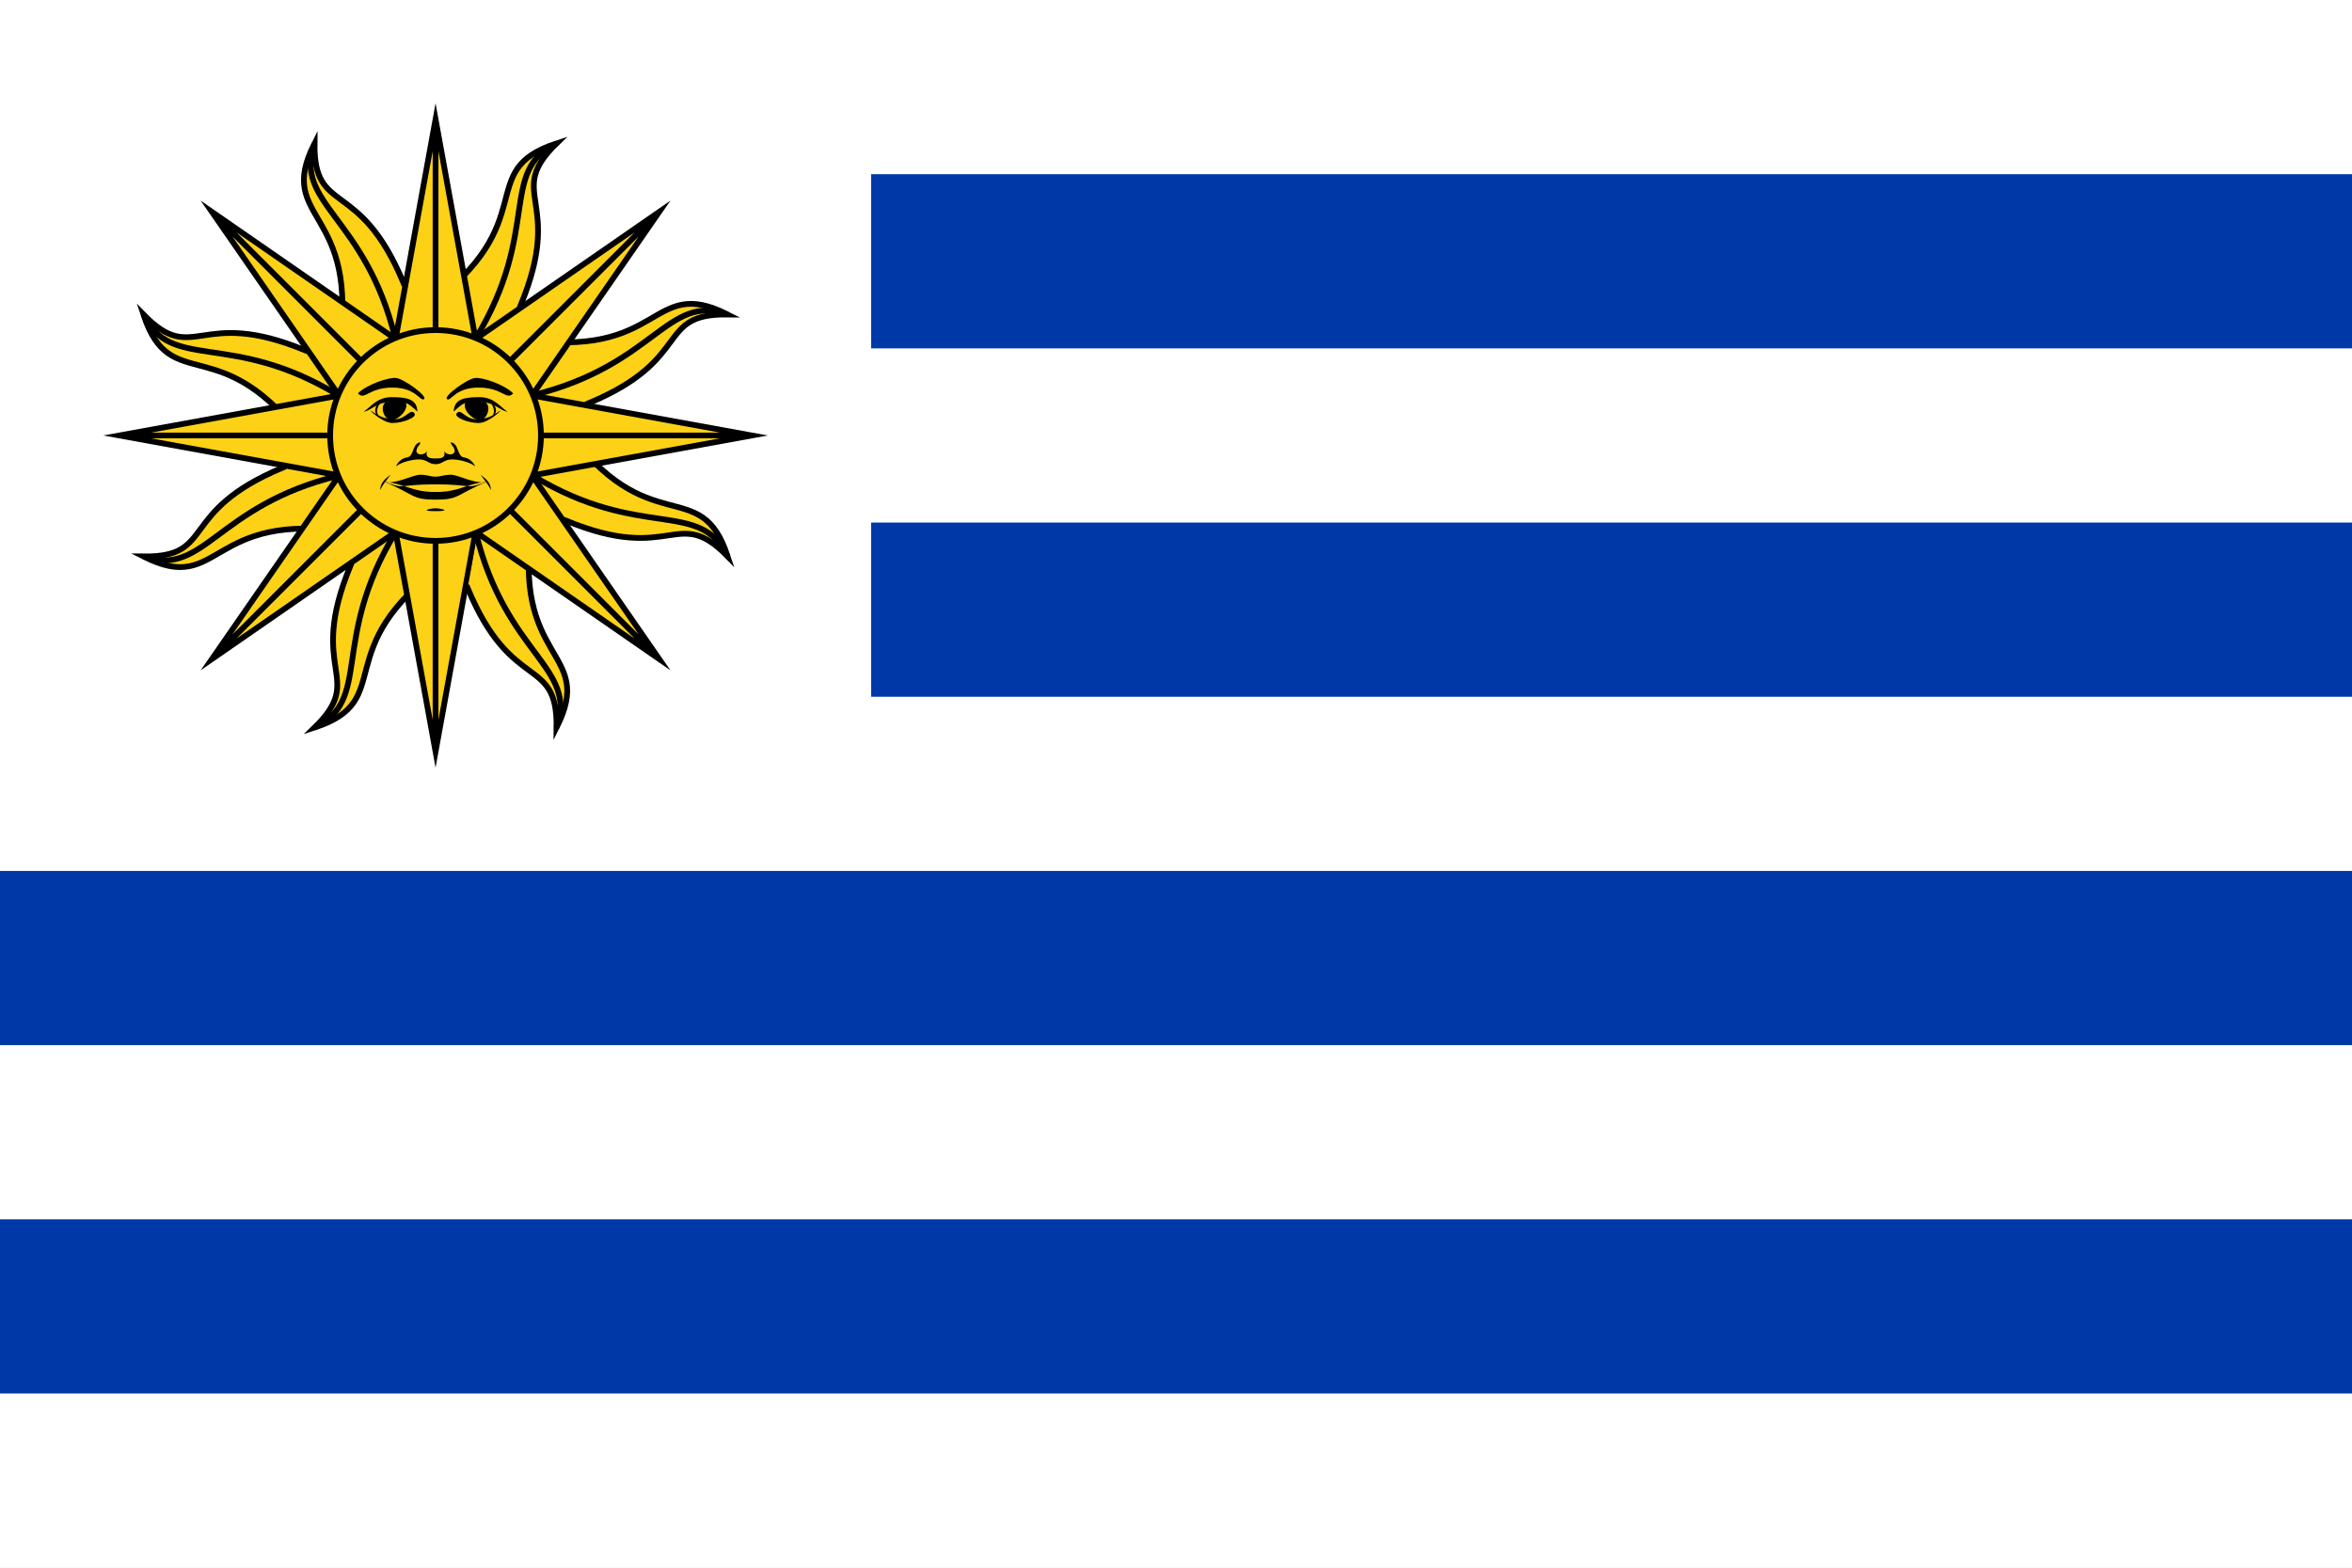
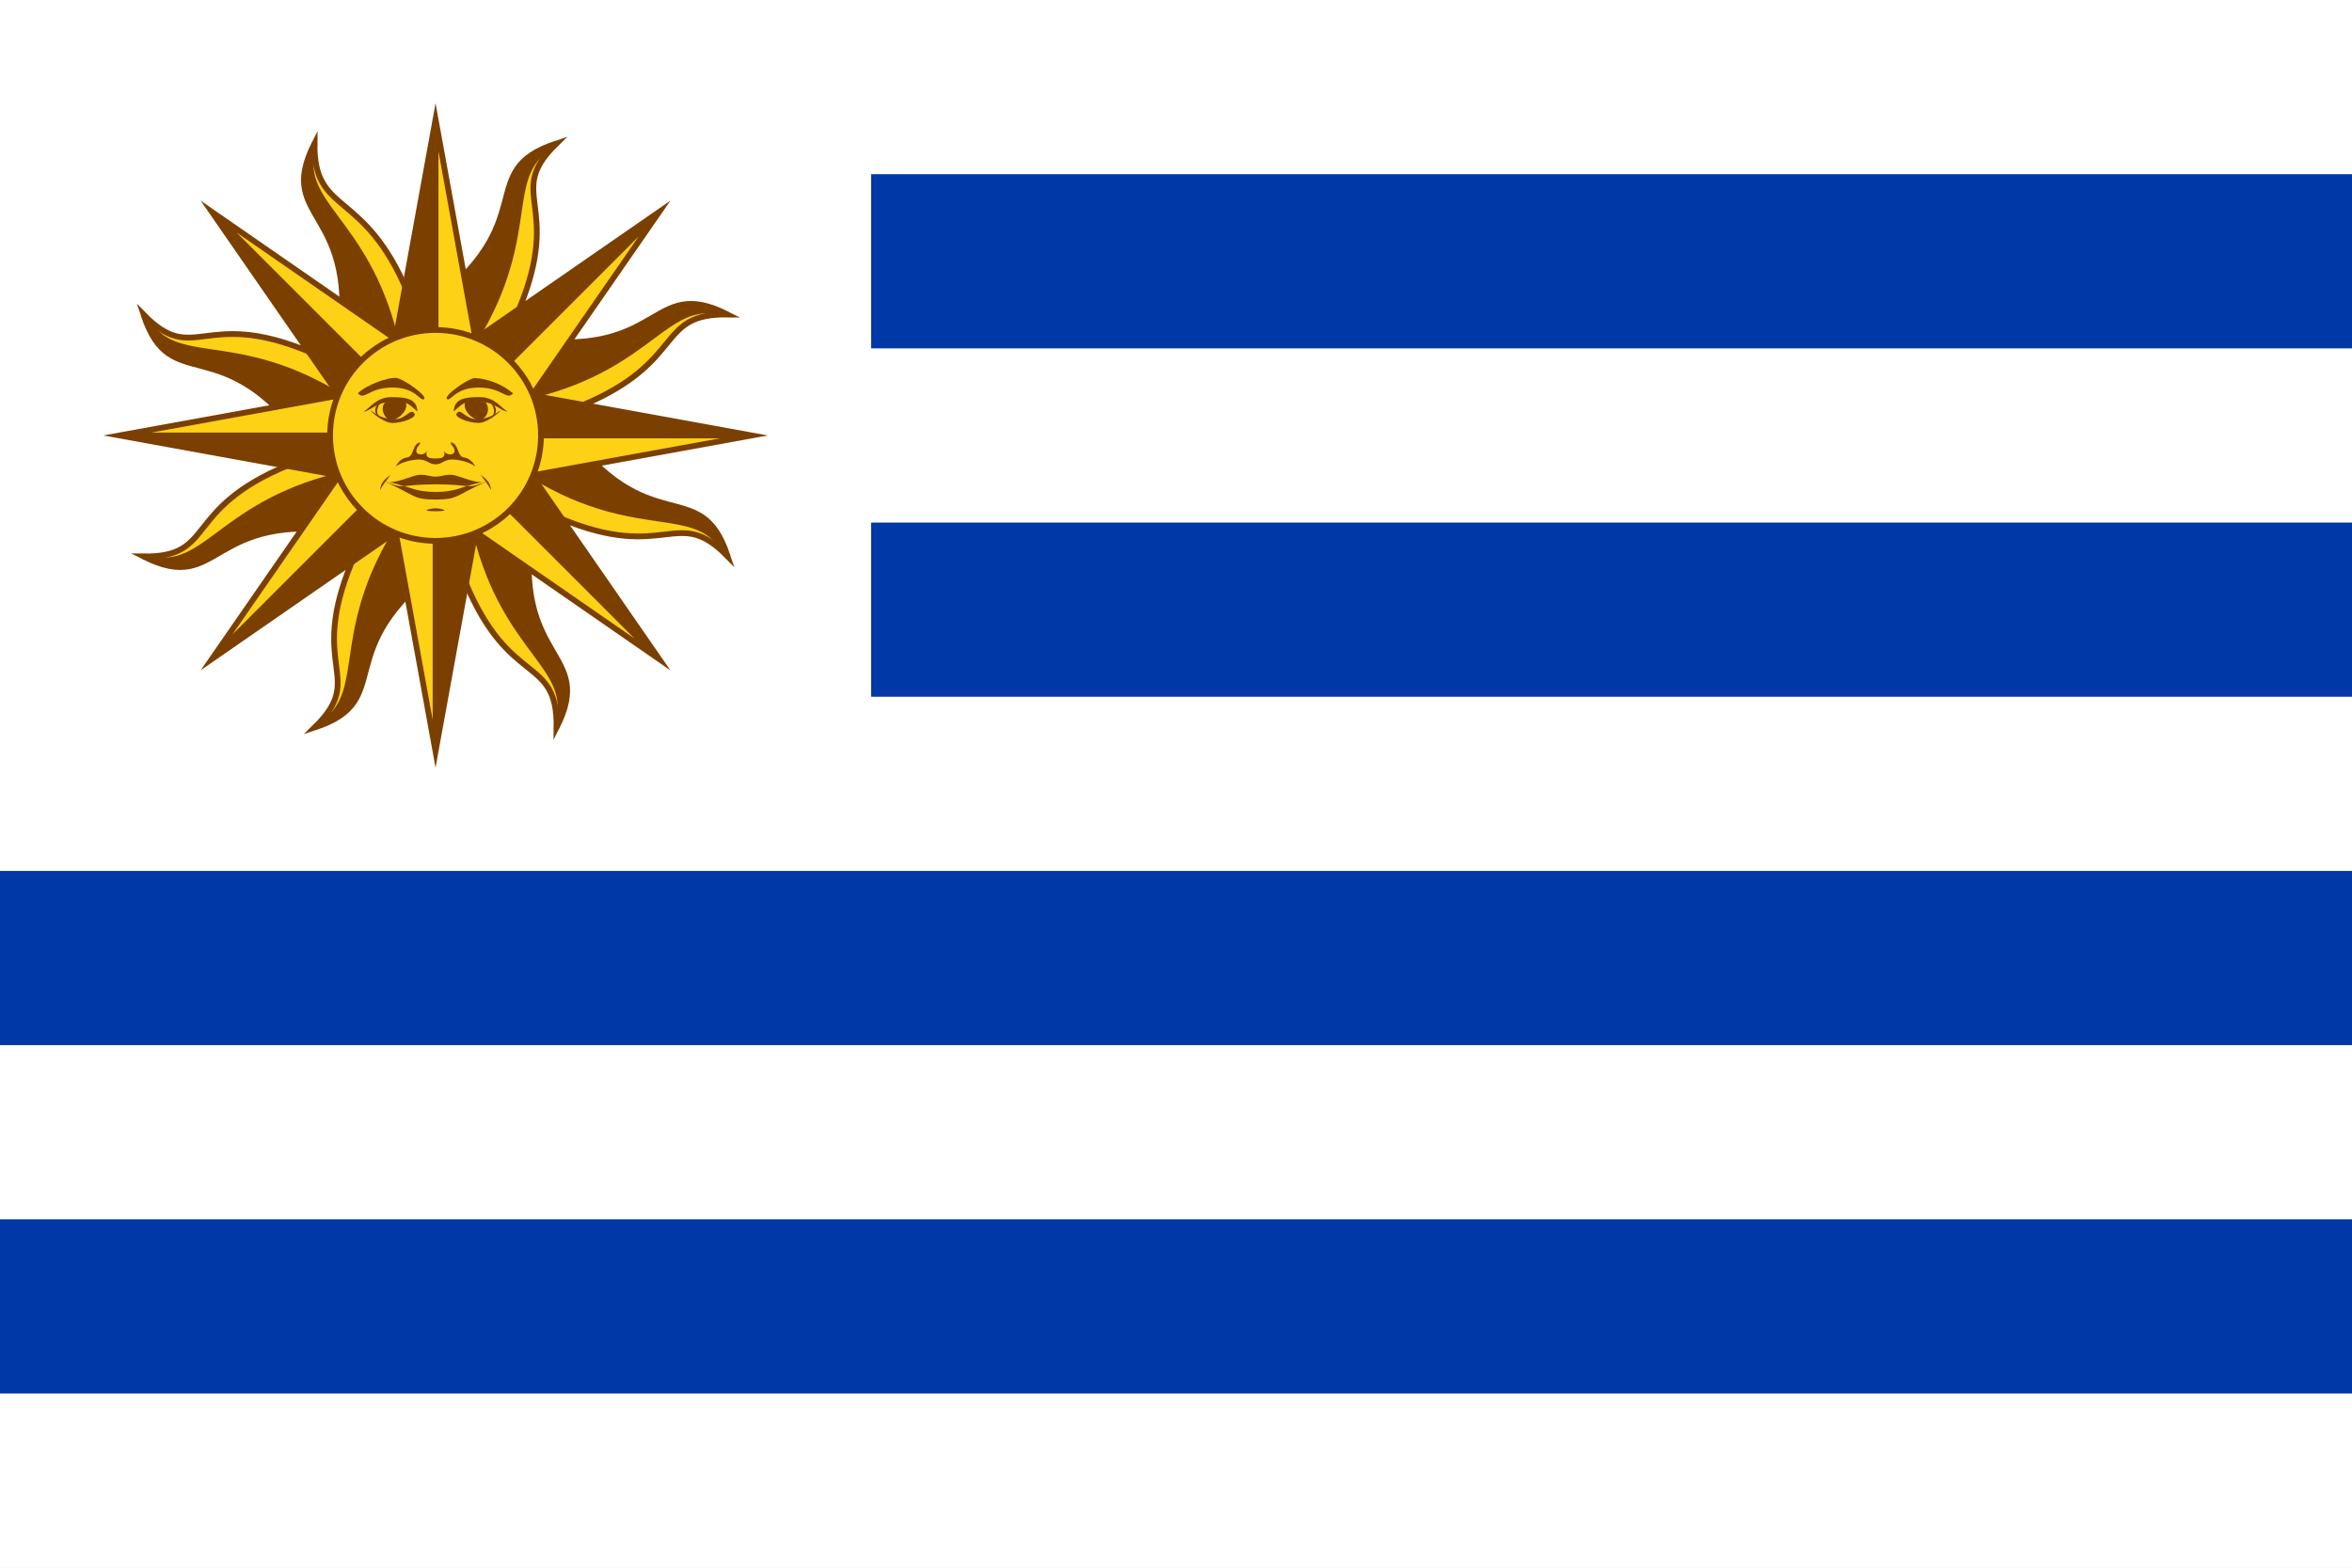
- <svg xmlns="http://www.w3.org/2000/svg" xmlns:xlink="http://www.w3.org/1999/xlink" width="375" height="250" viewBox="-5 -5 27 18">
-   <path fill="#fff" d="M-5-5h27v18H-5z" />
-   <g fill="#0038a8">
-     <path d="M5-3h17v2H5zM5 1h17v2H5zM-5 5h27v2H-5zM-5 9h27v2H-5z" />
-   </g>
-   <g transform="scale(.11)" fill="#fcd116" stroke="#000" stroke-width=".6" stroke-miterlimit="20">
-     <g id="c">
-       <g id="b">
-         <g id="a">
-           <path d="M1.5 9L6 12c-8 13 1 15-6 21 3-7-3-5-3-17" stroke-linecap="square" transform="rotate(22.5)" />
-           <path d="M0 11c-2 13 4.5 17 0 22" fill="none" transform="rotate(22.5)" />
-           <path d="M0 0h6L0 33-6 0h6v33" />
+ <svg xmlns="http://www.w3.org/2000/svg" xmlns:xlink="http://www.w3.org/1999/xlink" width="375" height="250" viewBox="-5 -5 945 630">
+   <style>.C{stroke-width:.6}.D{stroke-linecap:square}.E{stroke-width:.27}.F{fill:#7b3f00}.G{stroke-width:.61}.H{fill:#fcd116}</style>
+   <defs>
+     <path id="A" d="M1.5 9 .2 11.03l.1.02c-.99 6.45.12 10.63.93 13.88.41 1.63.75 3.03.69 4.37a5.66 5.66 0 0 1-.71 2.54C5.86 26.68-1.46 24.12 6 12z" class="D E F" />
+     <path id="B" fill="none" d="M0 11c-2 13 4.5 17 0 22" />
+     <path id="C" d="M0 0h-6l6 33L6 0H0v33" />
+     <path id="D" stroke="none" d="M0 0h6-6v33L6 0" class="F" />
+   </defs>
+   <path fill="#fff" d="M-5-5h945v630H-5z" />
+   <path fill="#0038a8" d="M345 65h595v70H345zm0 140h595v70H345zM-5 345h945v70H-5zm0 140h945v70H-5z" />
+   <g transform="translate(234.285 -392.52) scale(3.7795)">
+     <g stroke="#7b3f00" stroke-miterlimit="20">
+       <g class="H">
+         <path d="m-19.11 157.89 3.07 4.58c-12.6 9.12-4.91 14.51-13.83 17.42 5.55-5.42-.73-6.25 3.94-17.55" class="D G" />
+         <g transform="matrix(.3898 .9411 -.9411 .3898 -17.009 148.833)">
+           <g class="D">
+             <path d="M1.5 9 6 12c-8 13 1 15-6 21 3-7-3.01-5.58-3.01-17.58" class="C" />
+             <use xlink:href="#A" class="E" />
+           </g>
+           <use xlink:href="#B" class="C" />
        </g>
-         <use xlink:href="#a" transform="rotate(45)" />
+         <path d="m-17.01 148.83-4.32-4.32-19.45 28.09 28.09-19.45-4.32-4.32-23.77 23.77" class="G" />
+         <g transform="matrix(-.3898 .9412 -.941 -.3898 -17.009 148.833)">
+           <g class="D">
+             <path d="M1.5 9 6 12c-8 13 1 15-6 21 3-7-3.03-5.45-3.03-17.45" class="C" />
+             <use xlink:href="#A" class="E" />
+           </g>
+           <use xlink:href="#B" class="C" />
+         </g>
+         <g class="C" transform="matrix(0 1.0187 -1.0186 0 -17.009 148.833)">
+           <use xlink:href="#C" />
+           <use xlink:href="#D" />
+         </g>
+         <g transform="matrix(-.9411 .3898 -.3898 -.9411 -17.009 148.833)">
+           <g class="D">
+             <path d="M1.5 9 6 12c-8 13 1 15-6 21 3-7-3.02-6.24-3.02-18.24" class="C" />
+             <use xlink:href="#A" class="E" />
+           </g>
+           <use xlink:href="#B" class="C" />
+         </g>
+         <g class="C" transform="scale(-1.0187) rotate(-45 -168.018 -93.21)">
+           <use xlink:href="#C" />
+           <use xlink:href="#D" />
+         </g>
+         <g transform="rotate(-157.5 6.298 76.108) scale(1.0186)">
+           <g class="D">
+             <path d="M1.5 9 6 12c-8 13 1 15-6 21 3-7-3.01-5.46-3.01-17.46" class="C" />
+             <use xlink:href="#A" class="E" />
+           </g>
+           <use xlink:href="#B" class="C" />
+         </g>
+         <g class="C" transform="rotate(180 -8.504 74.417) scale(1.0186)">
+           <use xlink:href="#C" />
+           <use xlink:href="#D" />
+         </g>
+         <g transform="rotate(-112.5 41.22 80.1) scale(1.0186)">
+           <g class="D">
+             <path d="M1.5 9 6 12c-8 13 1 15-6 21 3-7-2.95-5.79-2.95-17.79" class="C" />
+             <use xlink:href="#A" class="E" />
+           </g>
+           <use xlink:href="#B" class="C" />
+         </g>
+         <g class="C" transform="rotate(-135 22.32 77.94) scale(1.0186)">
+           <use xlink:href="#C" />
+           <use xlink:href="#D" />
+         </g>
+         <g transform="matrix(.3898 -.941 .9412 .3898 -17.009 148.833)">
+           <g class="D">
+             <path d="M1.5 9 6 12c-8 13 1 15-6 21 3-7-3.02-5.59-3.02-17.59" class="C" />
+             <use xlink:href="#A" class="E" />
+           </g>
+           <use xlink:href="#B" class="C" />
+         </g>
+         <g class="C" transform="matrix(0 -1.0186 1.0187 0 -17.009 148.833)">
+           <use xlink:href="#C" />
+           <use xlink:href="#D" />
+         </g>
+         <g transform="matrix(.9411 -.3898 .3898 .9411 -17.009 148.833)">
+           <g class="D">
+             <path d="M1.5 9 6 12c-8 13 1 15-6 21 3-7-2.98-5.66-2.98-17.66" class="C" />
+             <use xlink:href="#A" class="E" />
+           </g>
+           <use xlink:href="#B" class="C" />
+         </g>
+         <g class="C" transform="scale(1.0187) rotate(-45 168.018 93.21)">
+           <use xlink:href="#C" />
+           <use xlink:href="#D" />
+         </g>
      </g>
-       <use xlink:href="#b" transform="rotate(90)" />
+       <path stroke-width=".28" d="m-19.1 157.89-2.02 1.4.09.05c-3.44 5.68-4.03 10.05-4.53 13.43-.25 1.69-.48 3.14-1.06 4.38a5.76 5.76 0 0 1-1.66 2.11c6.38-3.04.5-8.3 12.24-16.8z" class="F" />
+       <g class="G">
+         <path fill="none" d="M-21.3 159.19c-6.95 11.45-2.39 17.75-8.58 20.7" />
+         <path d="M-17.01 148.83h-6.11l6.11 33.62 6.11-33.62h-6.11v33.62" class="H" />
+       </g>
    </g>
-     <use xlink:href="#c" transform="rotate(180)" />
-     <circle r="11" />
-   </g>
-   <g transform="scale(.011)">
-     <g id="d">
-       <path d="M81-44c-7 8-11-6-36-6S16-35 12-38s21-21 29-22 31 7 40 16m-29 9c7 6 1 19-6 19S26-28 32-36" />
-       <path d="M19-26c1-12 11-14 27-14s23 12 29 15c-7 0-13-10-29-10s-16 0-27 10m3 2c4-6 9 6 20 6s17-3 24-8-10 12-21 12-26-6-23-10" />
-       <path d="M56-17c13-7 5-17 0-19 2 2 10 12 0 19M0 43c6 0 8-2 16-2s27 11 38 7c-23 9-14 3-54 3h-5m63 6c-4-7-3-5-11-16 8 6 10 9 11 16M0 67c25 0 21-5 54-19-24 3-29 11-54 11h-5m5-29c7 0 9-5 17-5s19 3 24 7c1 1-3-8-11-9S25 9 16 7c0 4 3 3 4 9 0 5-9 5-11 0 2 8-4 8-9 8" />
+     <g class="F">
+       <path d="M-17.01 148.83h6.11-6.11v33.62l6.11-33.62" />
+       <path d="m-17.01 148.83 4.32 4.32-4.32-4.32-23.77 23.77 28.09-19.45" />
    </g>
-     <use xlink:href="#d" transform="scale(-1 1)" />
-     <path d="M0 76c-5 0-18 3 0 3s5-3 0-3" />
+     <circle cx="-17.01" cy="148.83" r="11.21" stroke="#7b3f00" class="G H" />
+     <g class="F">
+       <path d="M-8.76 144.35c-.71.81-1.12-.61-3.67-.61s-2.95 1.53-3.36 1.22 2.14-2.14 2.95-2.24a7.2 7.2 0 0 1 4.07 1.63m-2.95.92a1.2 1.2 0 0 1-.61 1.94c-.71 0-2.04-1.22-1.43-2.04" />
+       <path d="M-15.07 146.18c.1-1.22 1.12-1.43 2.75-1.43s2.34 1.22 2.95 1.53c-.71 0-1.32-1.02-2.95-1.02s-1.63 0-2.75 1.02m.31.2c.41-.61.92.61 2.04.61a3.7 3.7 0 0 0 2.44-.81c.71-.51-1.02 1.22-2.14 1.22s-2.65-.61-2.34-1.02m-7.95-1.32c-.51.2-1.32 1.22 0 1.94-1.02-.71-.2-1.73 0-1.94z" />
+       <path d="M-11.3 145.17c.2.2 1.02 1.22 0 1.94 1.32-.71.51-1.73 0-1.94zm-7.33 4.38c-.92.2-.61 1.53-1.43 1.63s-1.22 1.02-1.12.92c.51-.41 1.63-.71 2.44-.71s1.02.51 1.73.51.92-.51 1.73-.51 1.94.31 2.44.71c.1.1-.31-.81-1.12-.92s-.51-1.43-1.43-1.63c0 .41.31.31.41.92 0 .51-.92.51-1.12 0 .2.81-.41.81-.92.81s-1.12 0-.92-.81c-.2.51-1.12.51-1.12 0 .1-.61.41-.51.41-.92zm-3.16 3.46c-.81.61-1.02.92-1.12 1.63a7.4 7.4 0 0 1 .55-.85l-.14-.06.17.02.54-.74z" />
+       <path d="m-22.34 153.75-.01.02c.13.03.26.04.4.04l-.39-.06zm.39.06a11.4 11.4 0 0 1 1.59.41c.57-.04 1.36-.19 3.35-.19s2.78.14 3.35.19a11.4 11.4 0 0 1 1.59-.41c-1.12 0-2.62-.8-3.31-.8-.81 0-1.02.2-1.63.2s-.81-.2-1.63-.2c-.69 0-2.19.8-3.31.8zm9.88 0c.14 0 .28-.01.4-.04l-.01-.02-.39.06z" />
+       <path d="m-11.68 153.75.17-.02-.14.06a7.4 7.4 0 0 1 .55.85c-.1-.71-.31-1.02-1.12-1.63l.54.74z" />
+       <path d="M-11.65 153.78c-1.07.4-1.44.47-2.01.43-.97.31-1.76.63-3.35.63s-2.38-.32-3.35-.63c-.57.04-.94-.03-2-.44 3.19 1.38 2.85 1.88 5.35 1.88s2.16-.5 5.36-1.87zm-10.71-.01c-.04-.03-.1-.04-.15-.05l.15.05zm10.71 0 .15-.05a.75.75 0 0 1-.16.04zM-25.263 144.35c.714.815 1.121-.612 3.669-.612s2.955 1.529 3.362 1.223-2.14-2.14-2.955-2.242-3.159.714-4.076 1.63m2.955.918c-.713.611-.102 1.936.612 1.936s2.038-1.223 1.426-2.038" />
+       <path d="M-18.945 146.184c-.102-1.223-1.12-1.427-2.751-1.427s-2.344 1.223-2.955 1.529c.713 0 1.324-1.02 2.955-1.02s1.63 0 2.751 1.02m-.306.204c-.407-.612-.917.611-2.038.611s-1.732-.306-2.445-.815 1.019 1.223 2.14 1.223 2.649-.612 2.343-1.02M-17.01 156.58c-.51 0-1.83.31 0 .31s.51-.31 0-.31" />
+     </g>
  </g>
</svg>
